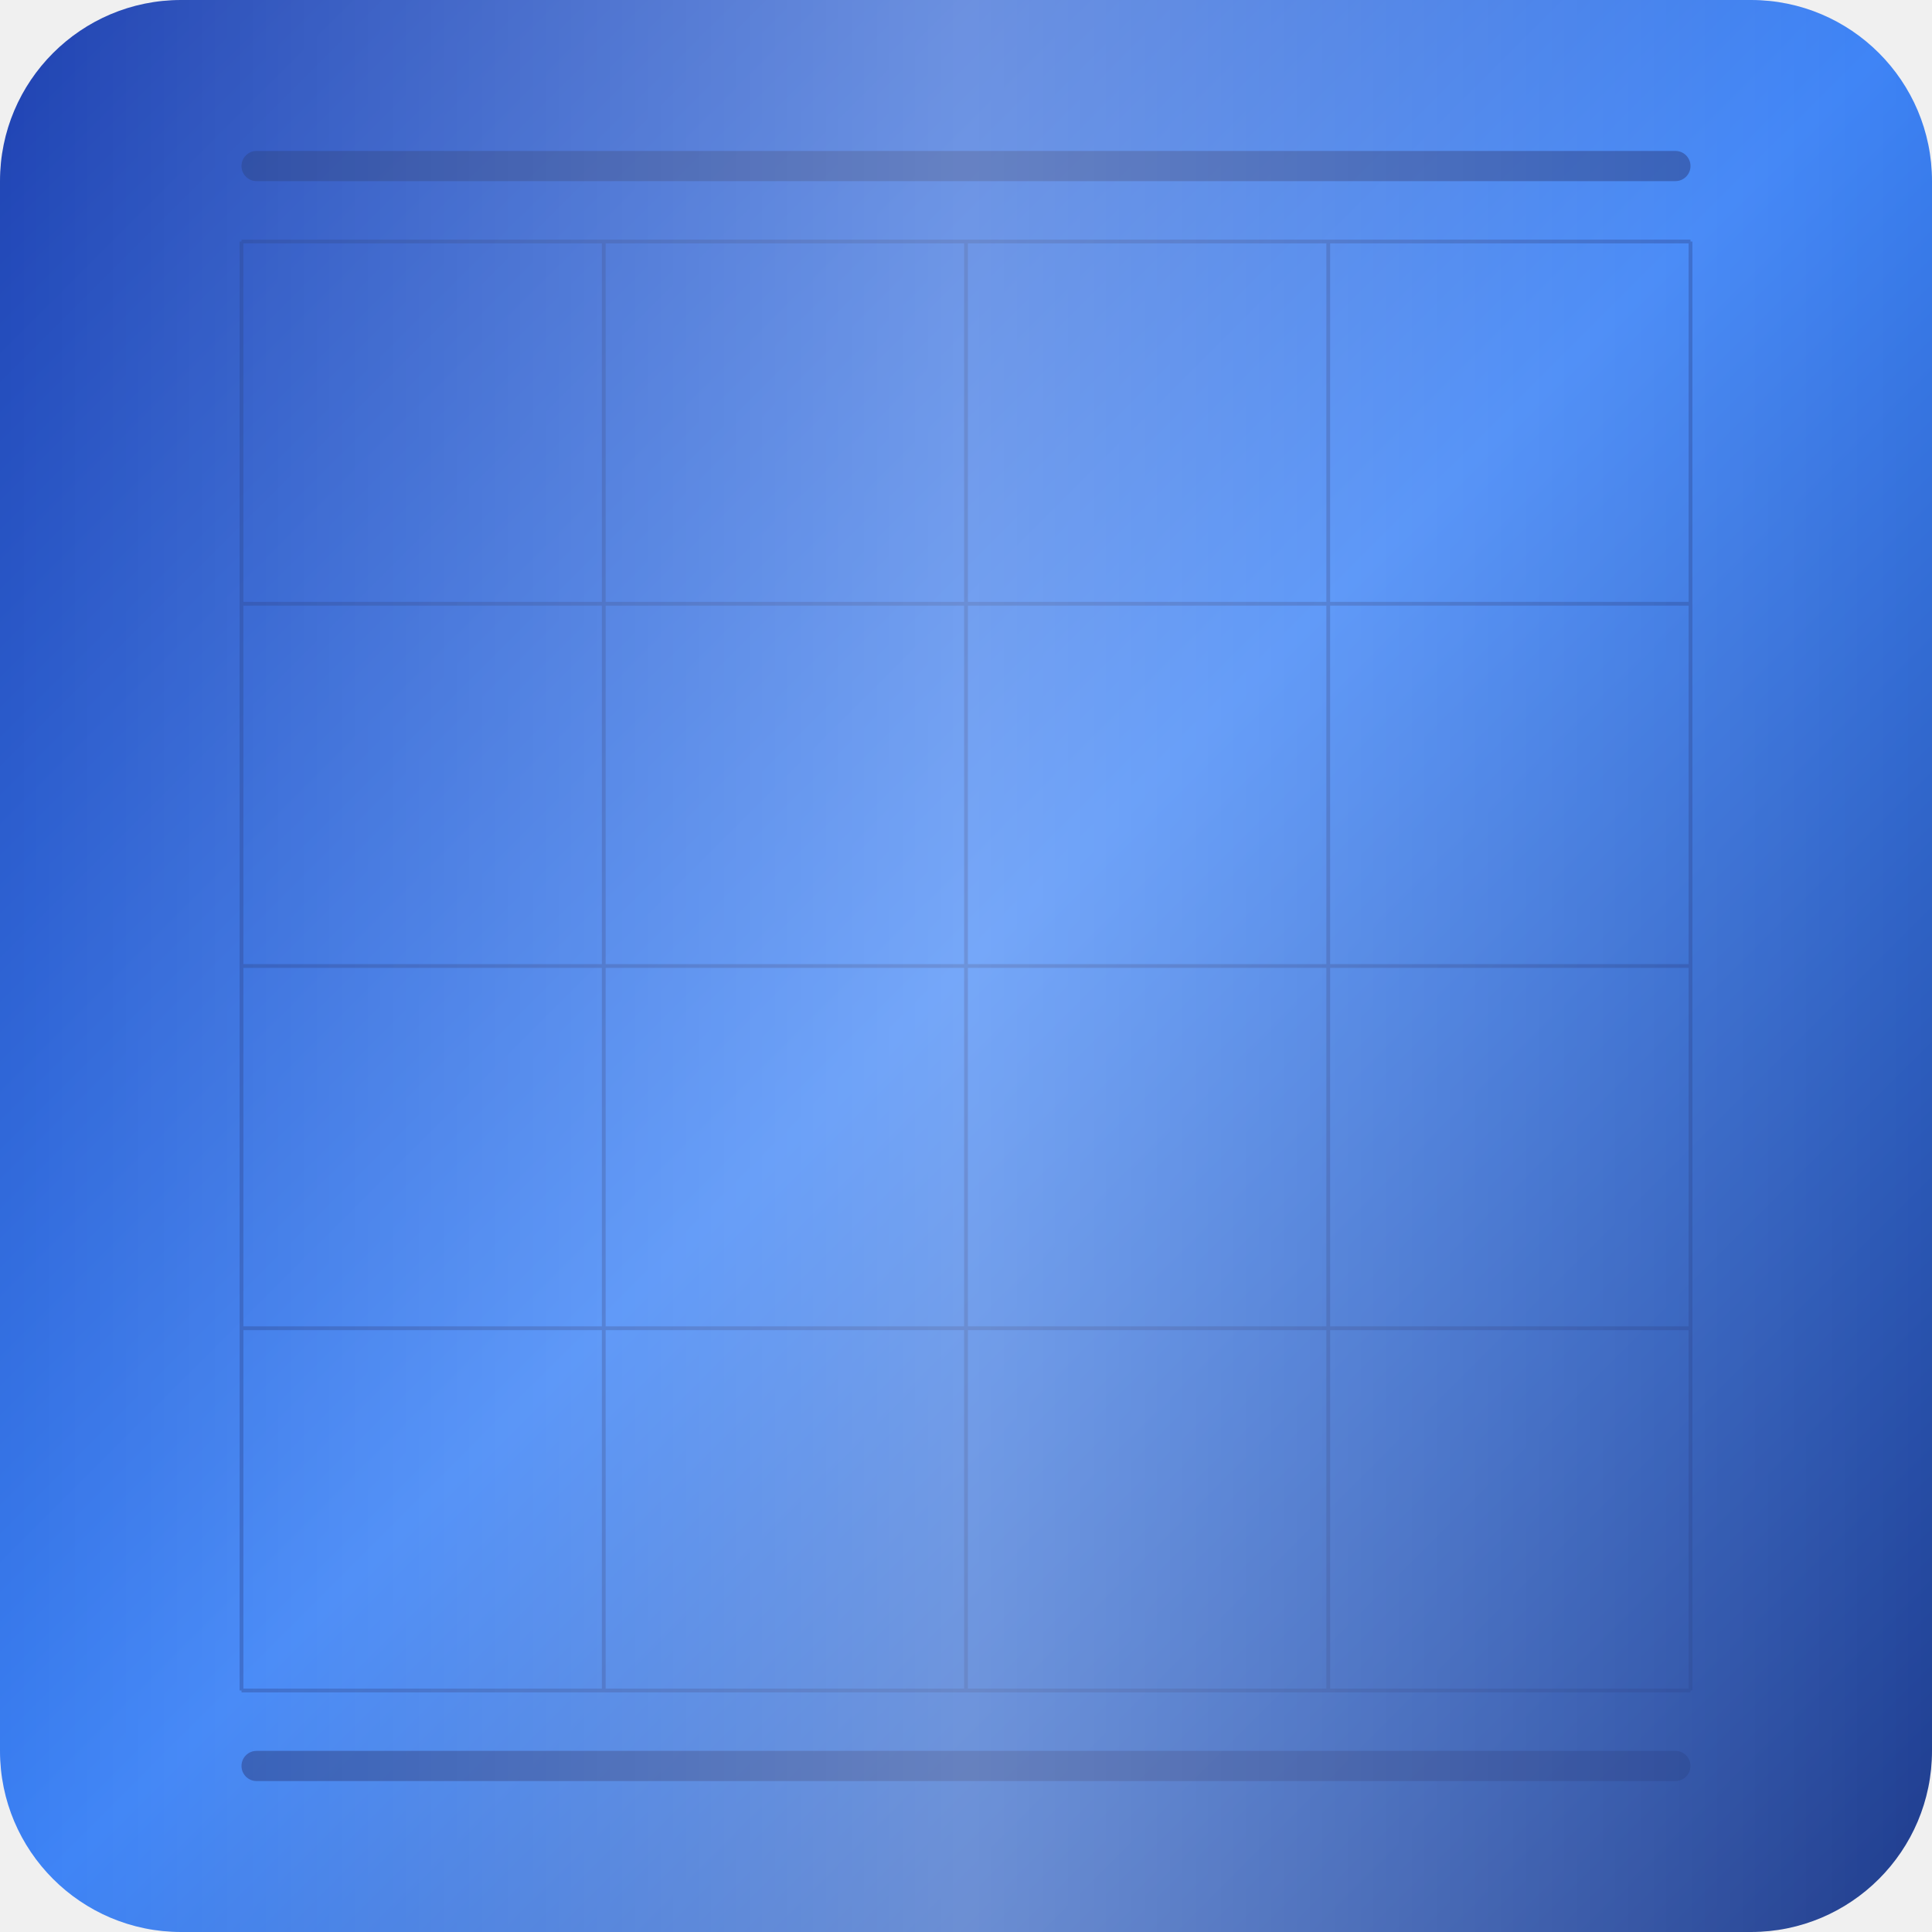
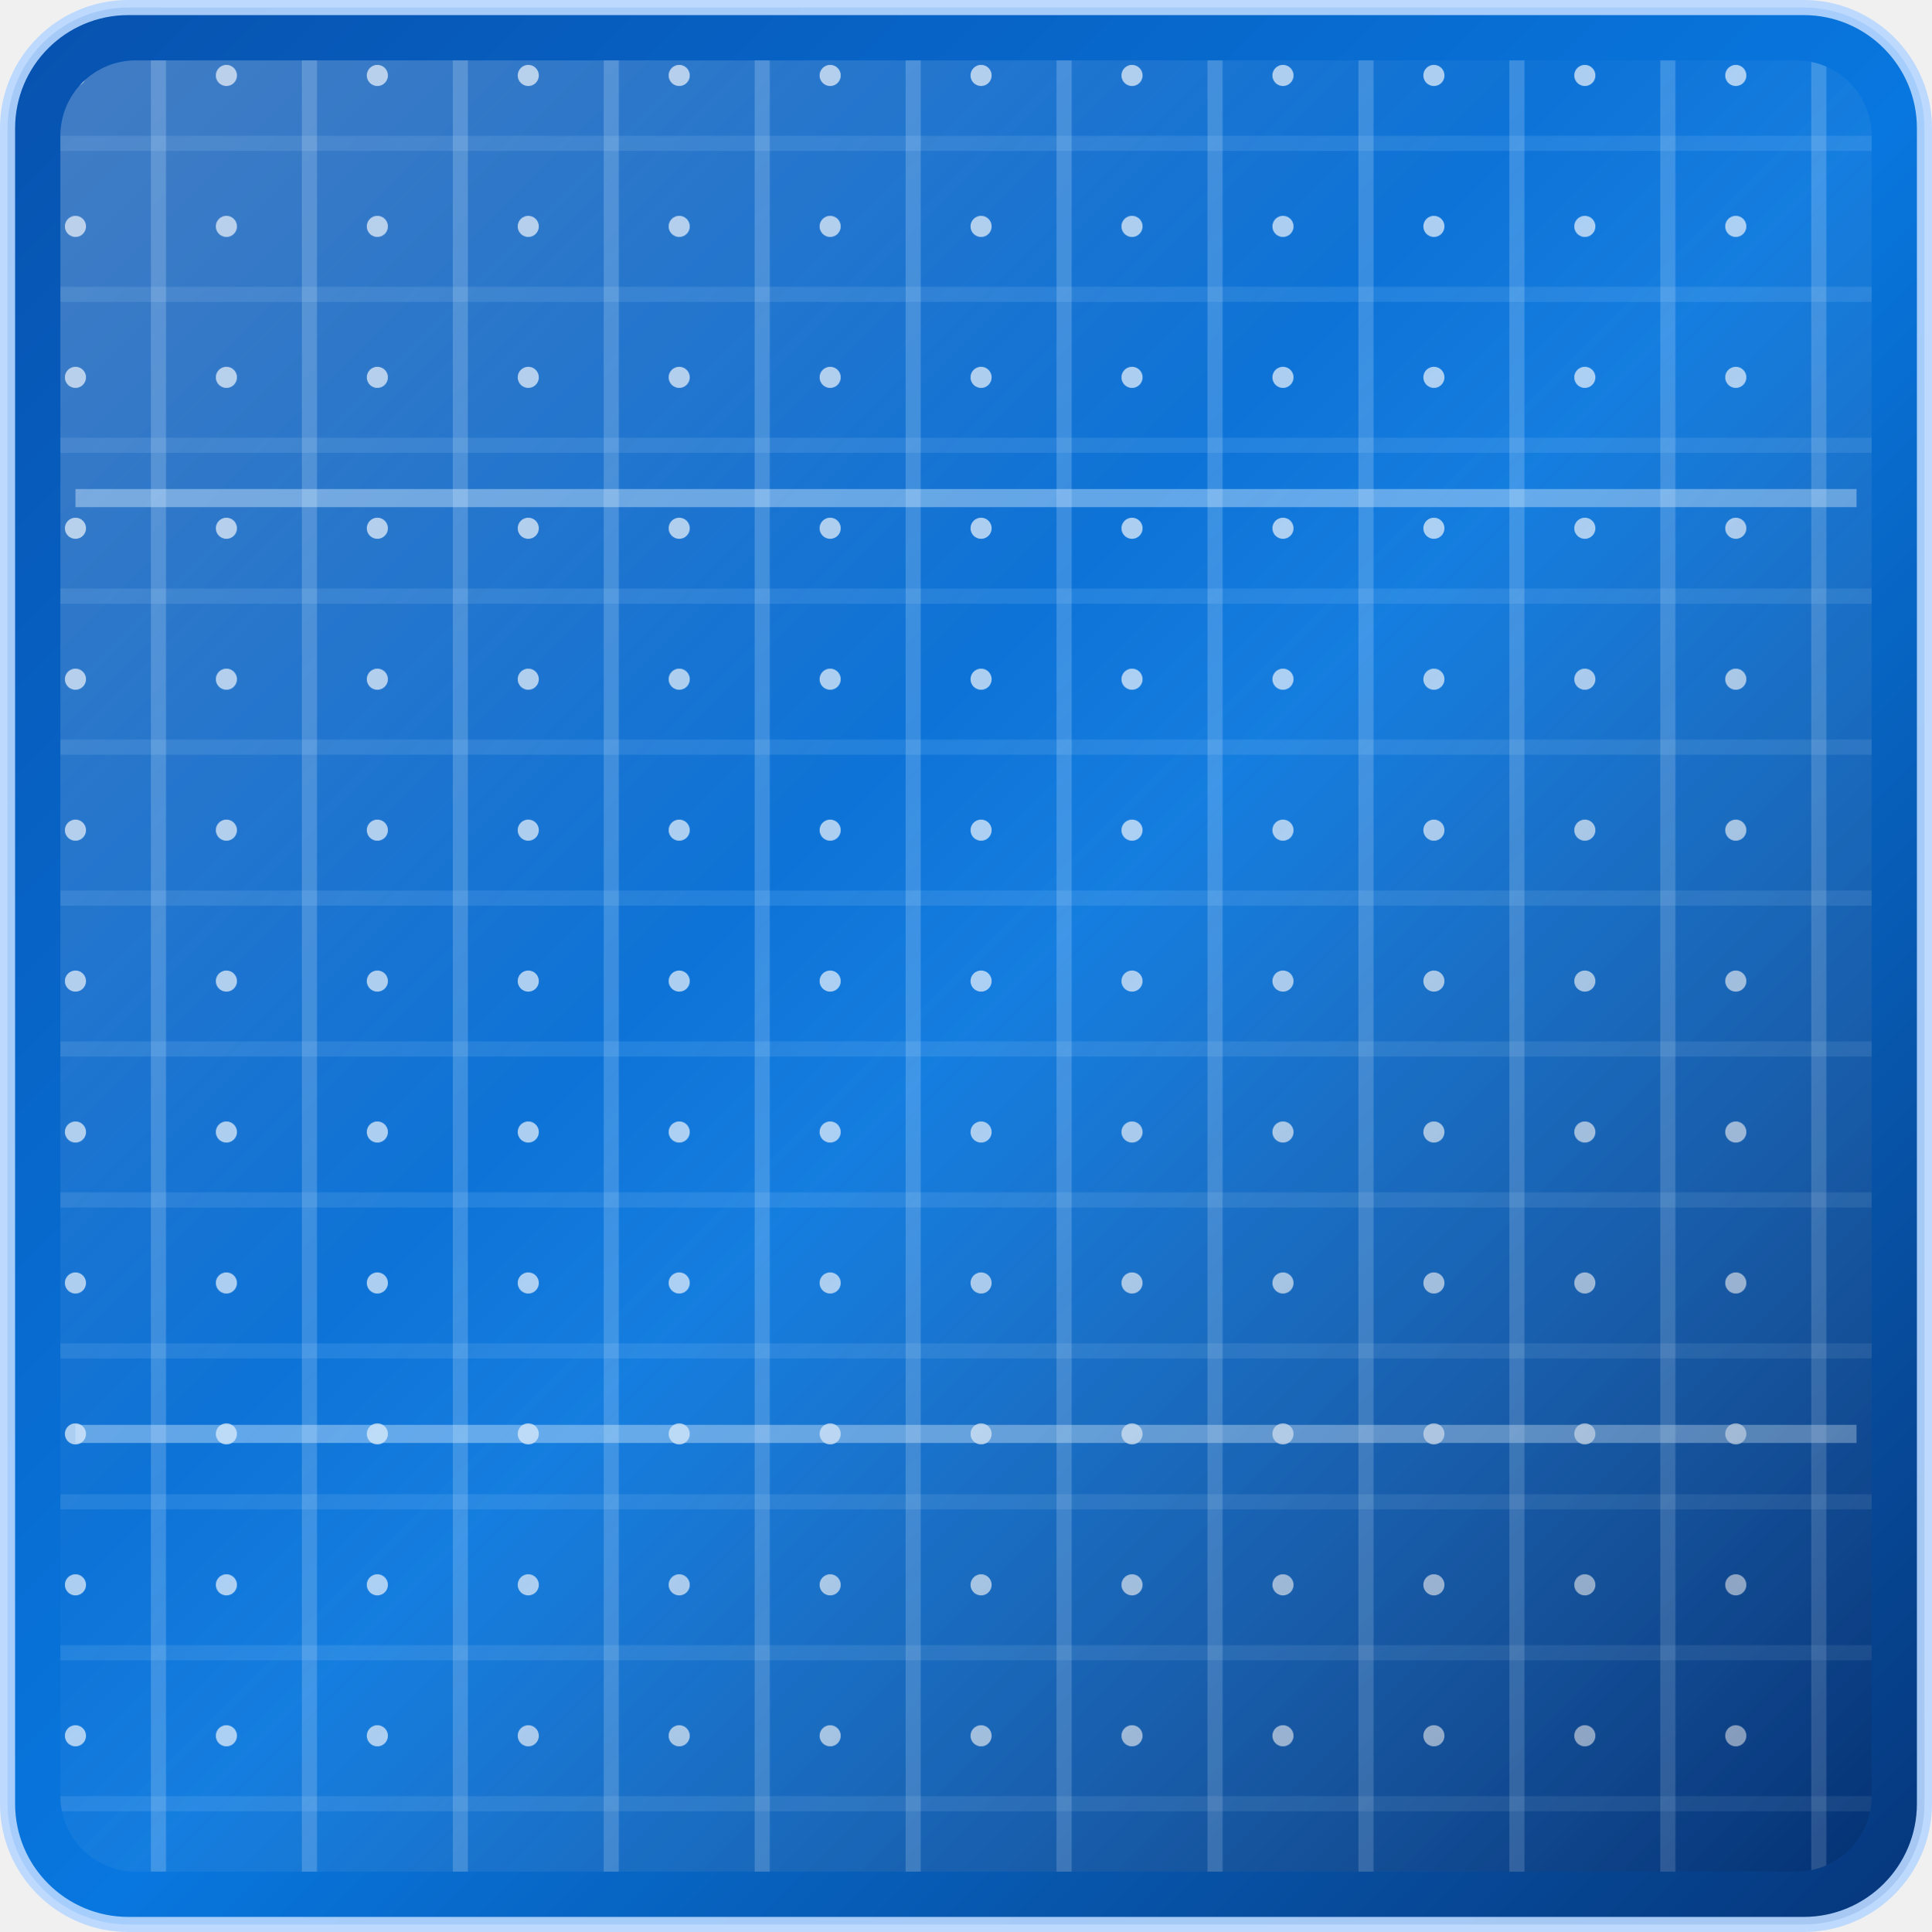
- <svg xmlns="http://www.w3.org/2000/svg" width="512" height="512" viewBox="0 0 512 512">
+ <svg xmlns="http://www.w3.org/2000/svg" width="128" height="128" viewBox="0 0 128 128">
  <defs>
-     <linearGradient id="cellGrad" x1="0%" y1="0%" x2="100%" y2="100%">
-       <stop offset="0%" style="stop-color:#1e40af" />
-       <stop offset="50%" style="stop-color:#3b82f6" />
-       <stop offset="100%" style="stop-color:#1e3a8a" />
+     <linearGradient id="cellGrad" x1="0" y1="0" x2="1" y2="1">
+       <stop offset="0" stop-color="#0751ae" />
+       <stop offset=".52" stop-color="#0877df" />
+       <stop offset="1" stop-color="#063579" />
    </linearGradient>
-     <linearGradient id="shine" x1="0%" y1="0%" x2="100%" y2="0%">
-       <stop offset="0%" style="stop-color:#ffffff;stop-opacity:0" />
-       <stop offset="50%" style="stop-color:#ffffff;stop-opacity:0.3" />
-       <stop offset="100%" style="stop-color:#ffffff;stop-opacity:0" />
+     <linearGradient id="shine" x1="0" y1="0" x2="1" y2="1">
+       <stop offset="0" stop-color="#fff" stop-opacity=".24" />
+       <stop offset=".42" stop-color="#fff" stop-opacity=".02" />
+       <stop offset="1" stop-color="#001d55" stop-opacity=".28" />
    </linearGradient>
+     <pattern id="cellLines" width="10" height="10" patternUnits="userSpaceOnUse">
+       <path d="M.5 0v10" fill="none" stroke="#c5e4ff" stroke-opacity=".24" />
+       <path d="M0 9.5h10" fill="none" stroke="#c5e4ff" stroke-opacity=".12" />
+       <circle cx="5" cy="5" r=".7" fill="#fff" fill-opacity=".65" />
+     </pattern>
  </defs>
-   <rect width="512" height="512" rx="48" fill="url(#cellGrad)" />
-   <g stroke="#1e3a8a" stroke-width="1" opacity="0.4">
-     <line x1="64" y1="64" x2="448" y2="64" />
-     <line x1="64" y1="160" x2="448" y2="160" />
-     <line x1="64" y1="256" x2="448" y2="256" />
-     <line x1="64" y1="352" x2="448" y2="352" />
-     <line x1="64" y1="448" x2="448" y2="448" />
-     <line x1="64" y1="64" x2="64" y2="448" />
-     <line x1="160" y1="64" x2="160" y2="448" />
-     <line x1="256" y1="64" x2="256" y2="448" />
-     <line x1="352" y1="64" x2="352" y2="448" />
-     <line x1="448" y1="64" x2="448" y2="448" />
-   </g>
-   <rect x="64" y="40" width="384" height="8" rx="4" fill="#1e3a8a" opacity="0.6" />
-   <rect x="64" y="464" width="384" height="8" rx="4" fill="#1e3a8a" opacity="0.6" />
-   <rect width="512" height="512" rx="48" fill="url(#shine)" style="animation: shine 3s ease-in-out infinite;" />
-   <style>
-     @keyframes shine { 0% { transform: translateX(-100%); } 100% { transform: translateX(100%); } }
-   </style>
+   <rect x=".5" y=".5" width="127" height="127" rx="8" fill="url(#cellGrad)" stroke="#b7d7ff" stroke-opacity=".9" />
+   <rect x="4" y="4" width="120" height="120" rx="5" fill="url(#cellLines)" />
+   <path d="M5 33h118M5 95h118" fill="none" stroke="#d4ebff" stroke-opacity=".42" stroke-width="1.2" />
+   <rect x="4" y="4" width="120" height="120" rx="5" fill="url(#shine)" />
</svg>
